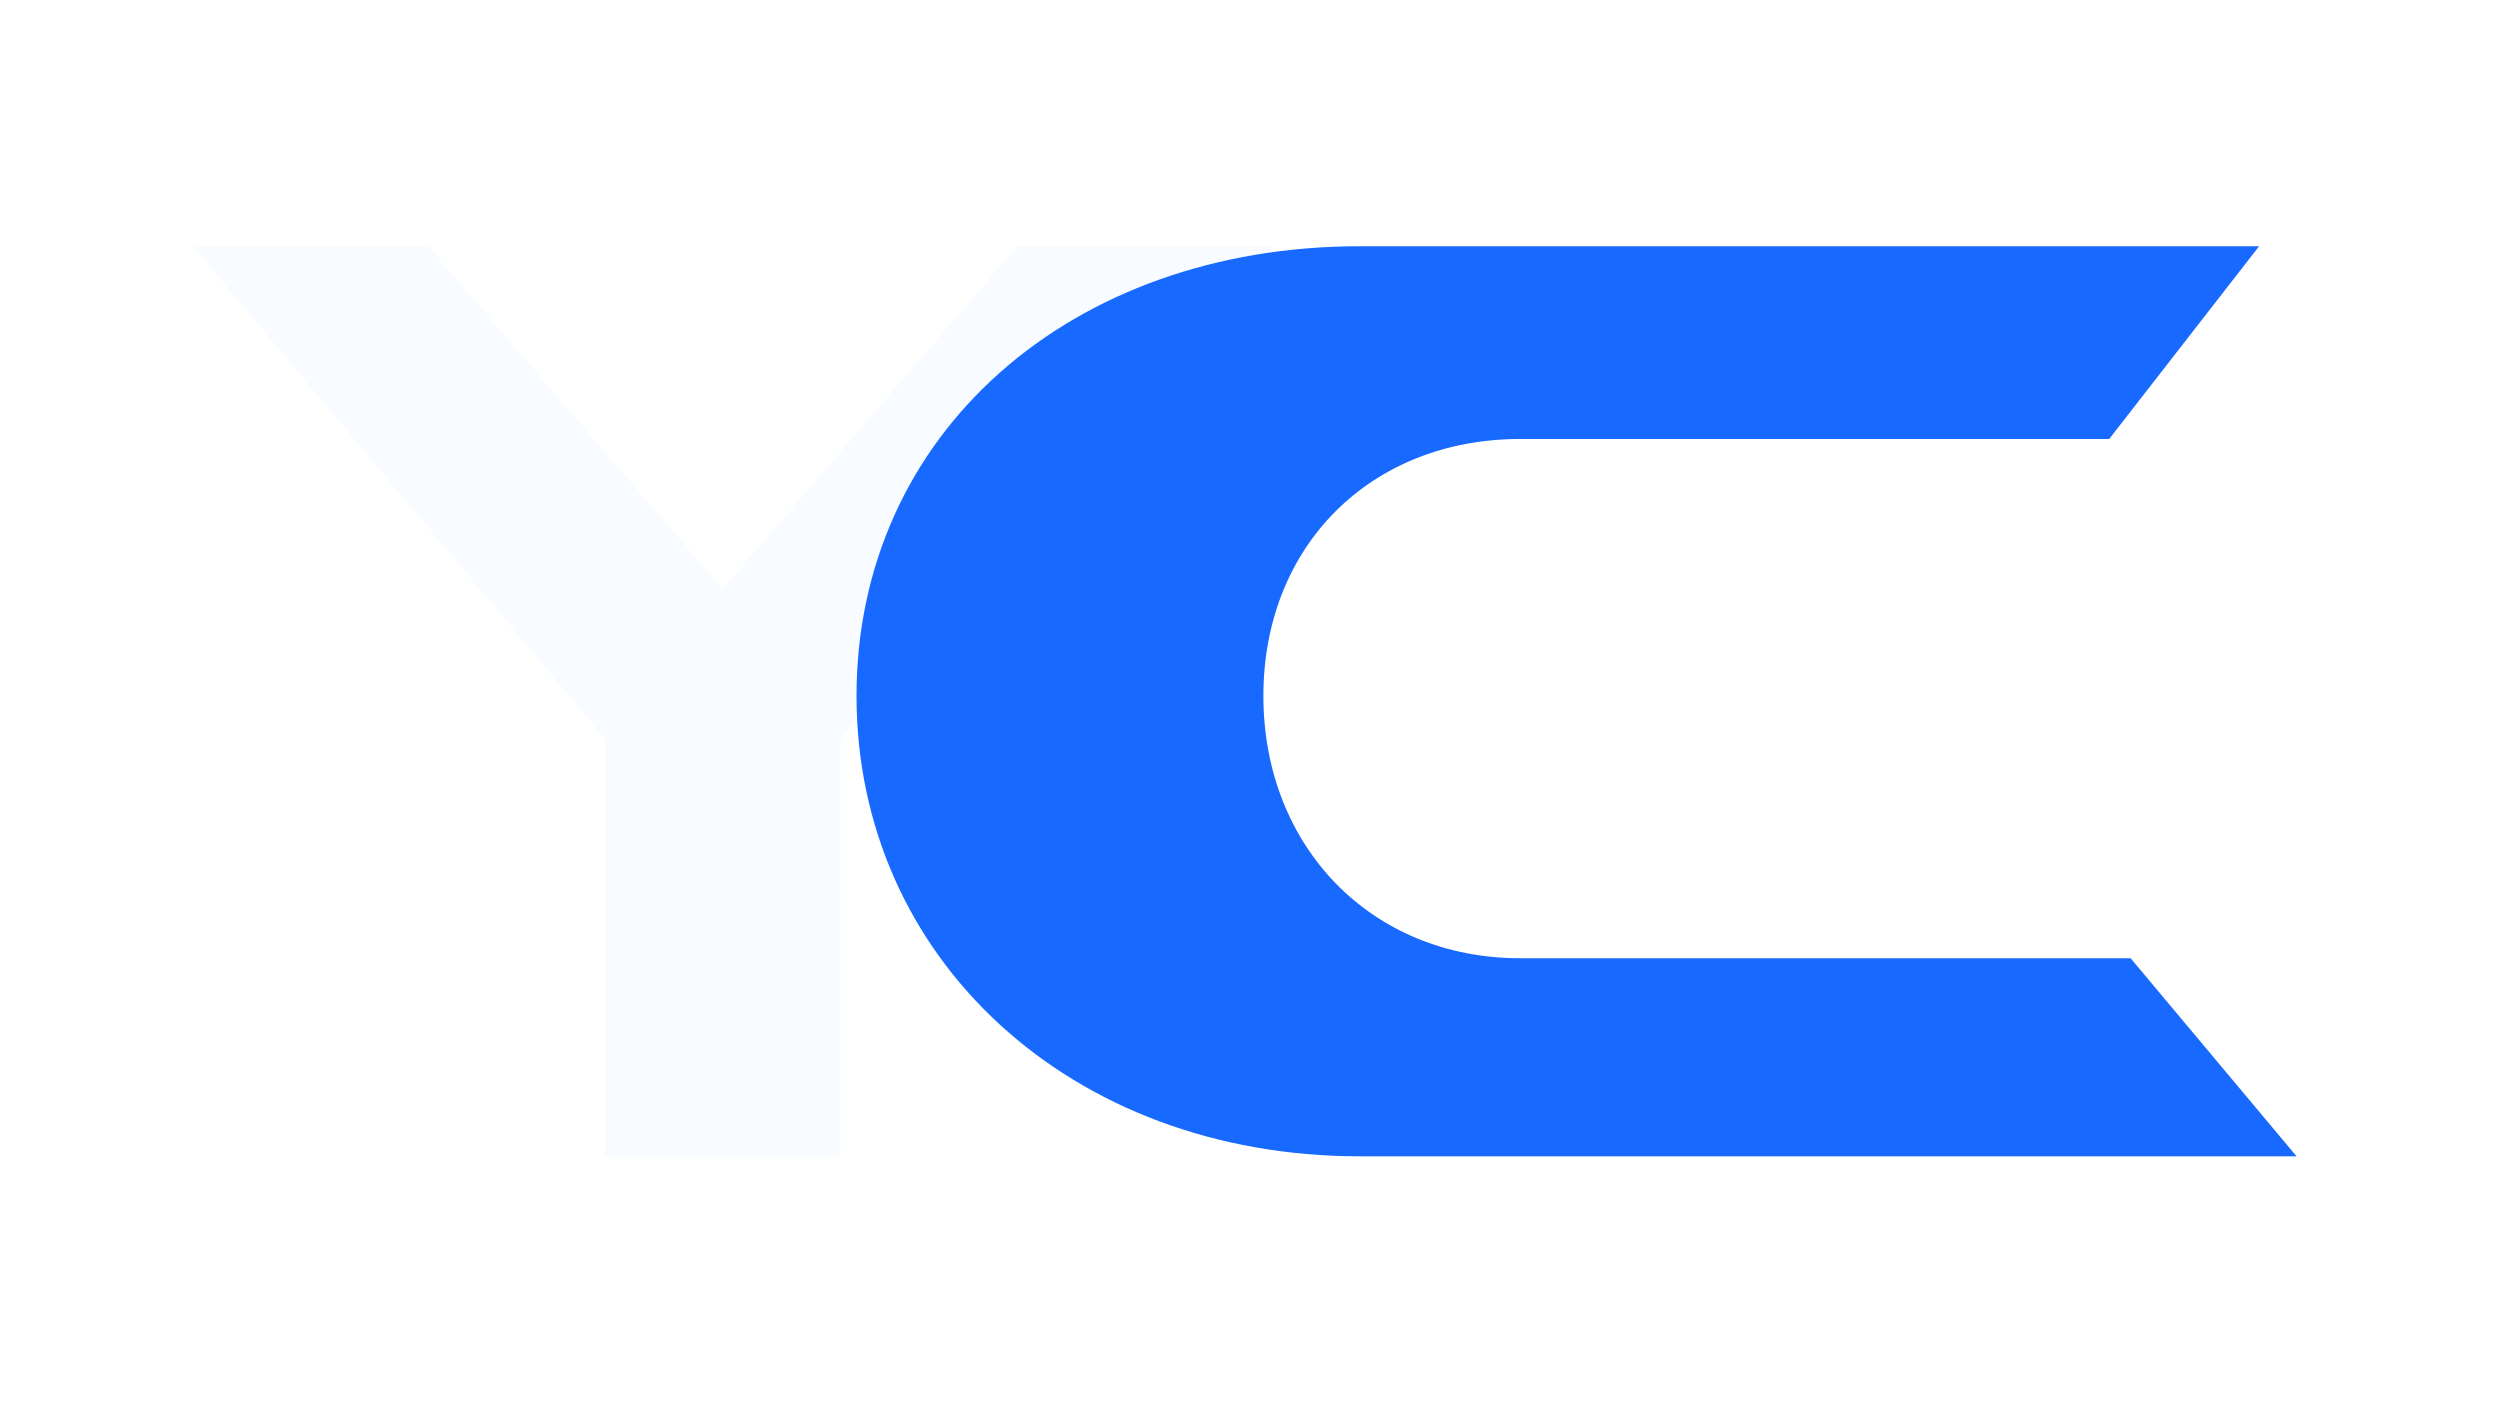
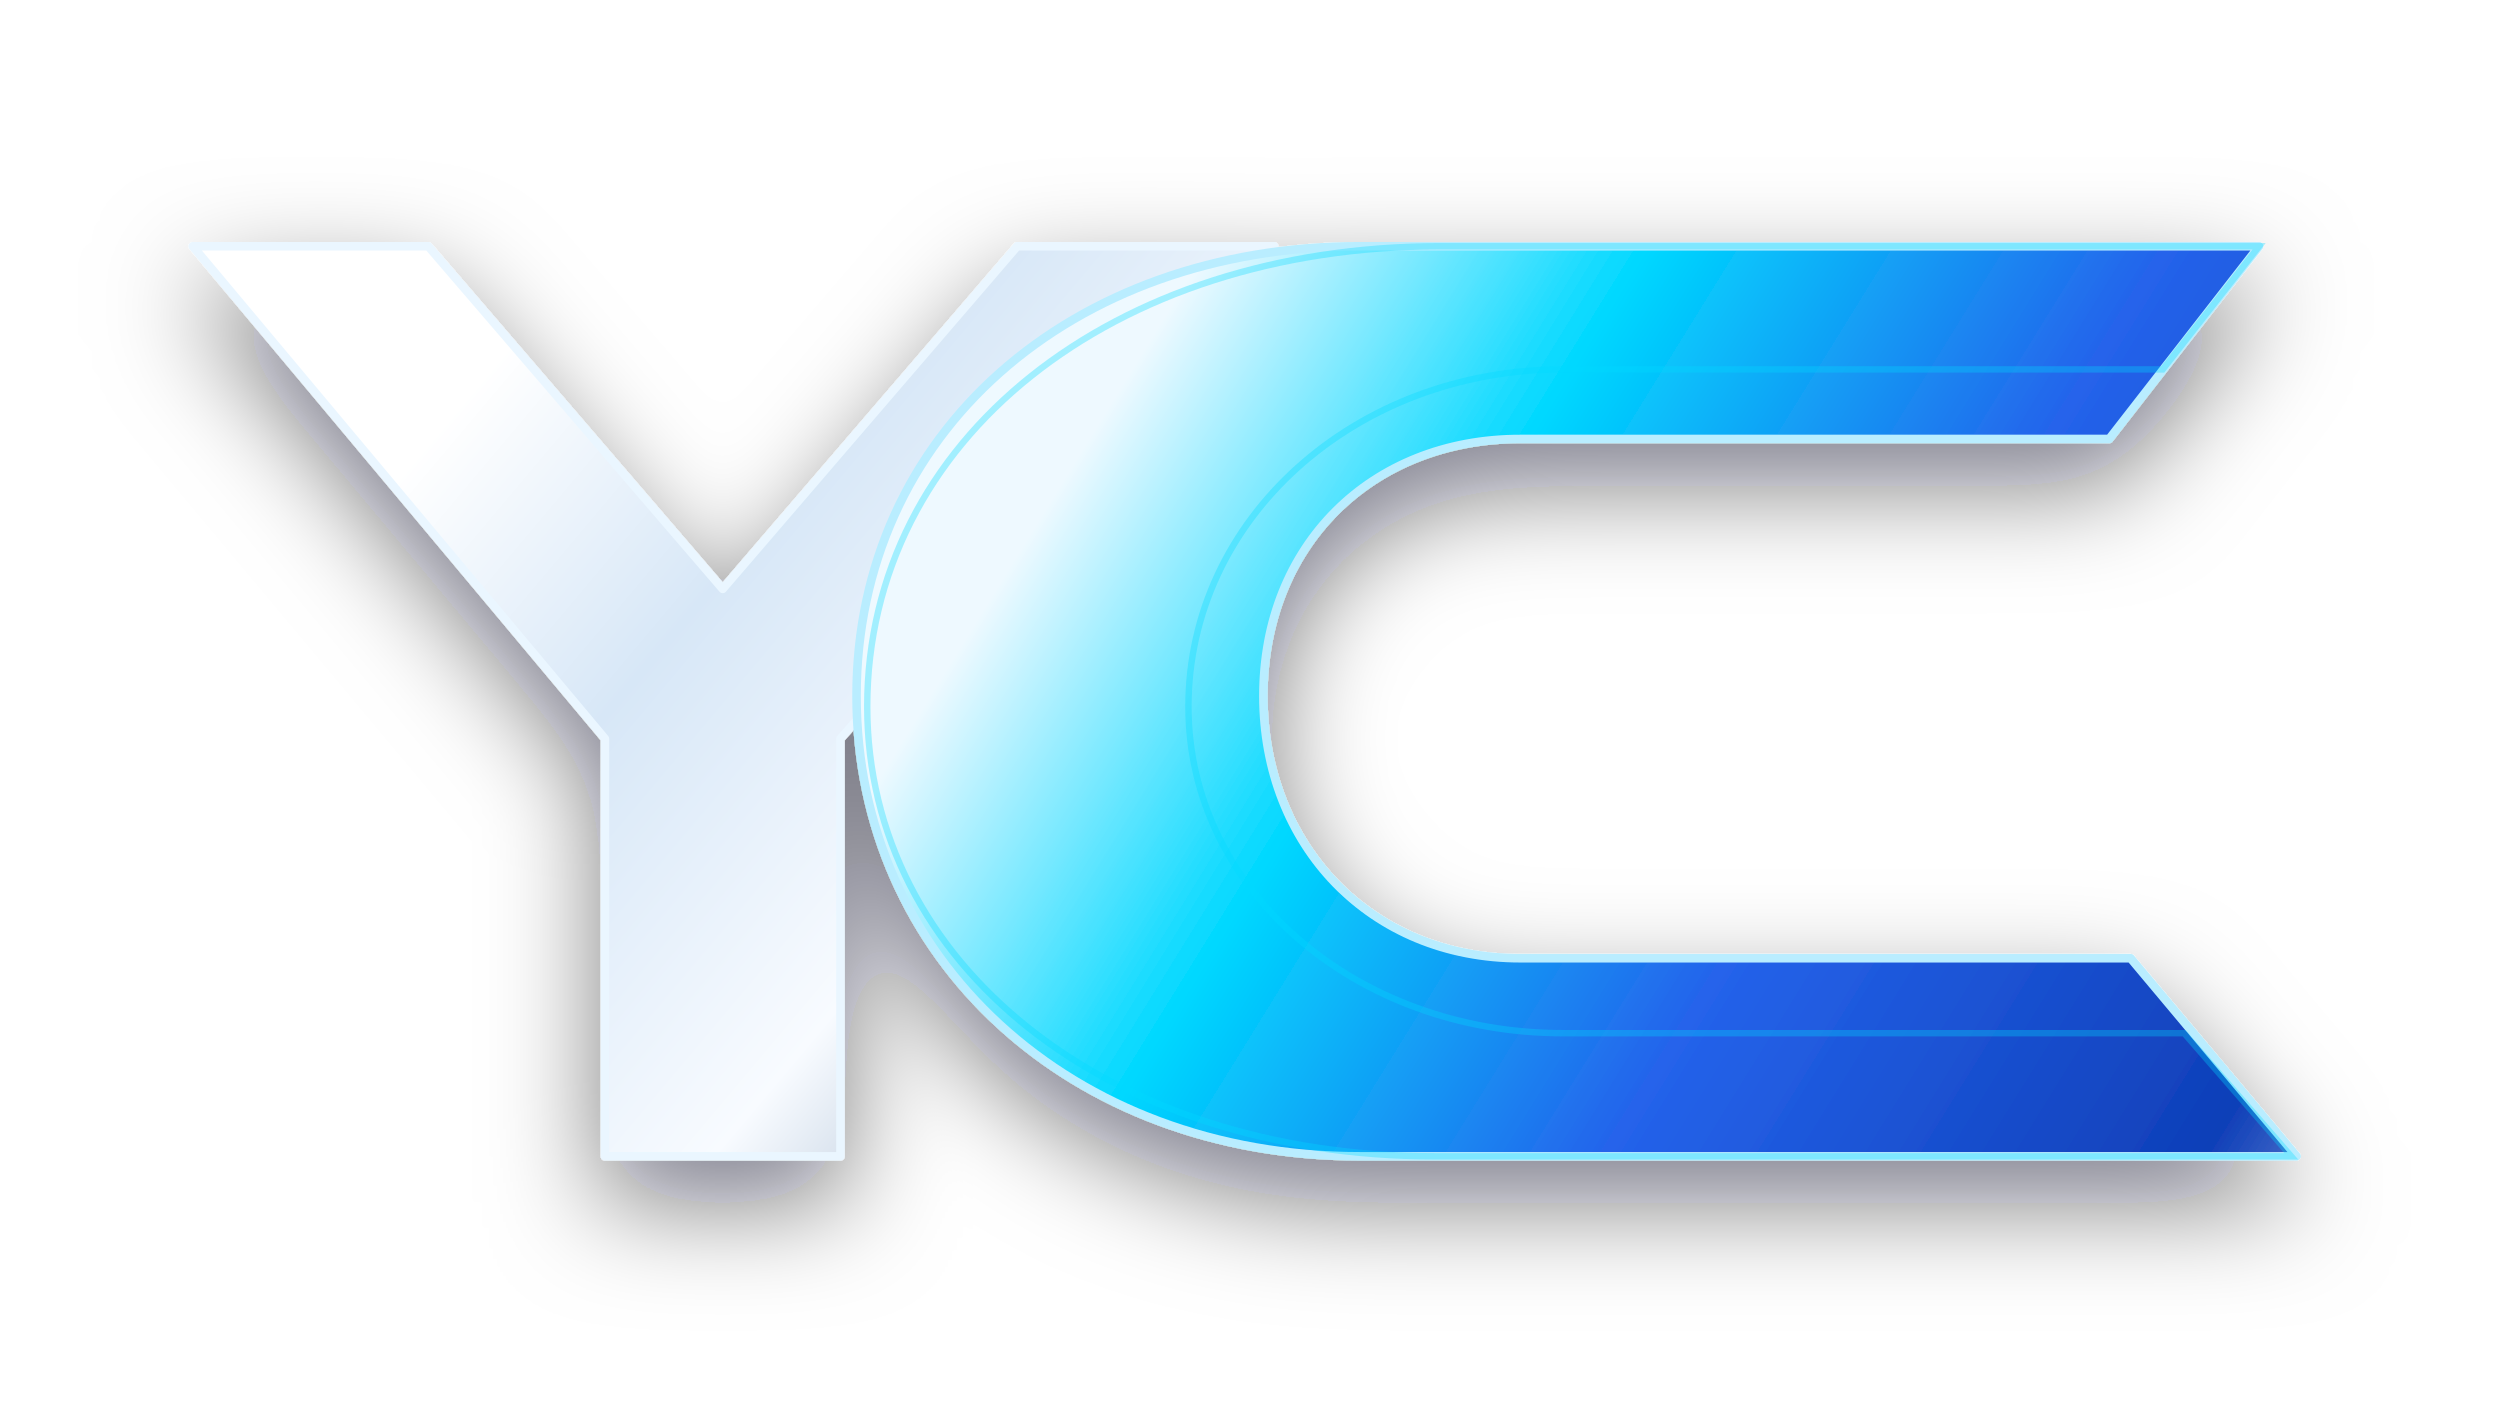
- <svg xmlns="http://www.w3.org/2000/svg" width="467" height="262" viewBox="0 0 467 262" role="img" aria-labelledby="ycMarkTitle">
-   <g transform="translate(36 46)">
-     <path d="M0 0h44l55 64L154 0h48L121 92v78H77V92L0 0Z" fill="#f8fbff" />
-     <path d="M218 0h168l-28 36H248c-28 0-48 20-48 48s20 49 48 49h114l31 37H218c-54 0-94-37-94-86S164 0 218 0Z" fill="#1769ff" />
+ <svg xmlns="http://www.w3.org/2000/svg" width="467" height="262" viewBox="0 0 467 262" role="img" aria-labelledby="ycMarkTitle ycMarkDesc">
+   <defs>
+     <linearGradient id="ycMetal" x1="36" x2="238" y1="46" y2="216" gradientUnits="userSpaceOnUse">
+       <stop offset="0" stop-color="#ffffff" />
+       <stop offset="0.22" stop-color="#d7e7f7" />
+       <stop offset="0.48" stop-color="#f8fbff" />
+       <stop offset="0.72" stop-color="#8fa8c4" />
+       <stop offset="1" stop-color="#ffffff" />
+     </linearGradient>
+     <linearGradient id="ycBlueMetal" x1="160" x2="430" y1="48" y2="215" gradientUnits="userSpaceOnUse">
+       <stop offset="0" stop-color="#eef9ff" />
+       <stop offset="0.22" stop-color="#00d8ff" />
+       <stop offset="0.48" stop-color="#2563eb" />
+       <stop offset="0.78" stop-color="#0f3fb8" />
+       <stop offset="1" stop-color="#f8fbff" />
+     </linearGradient>
+     <filter id="ycGlow" x="-20%" y="-28%" width="140%" height="156%" color-interpolation-filters="sRGB">
+       <feDropShadow dx="0" dy="0" stdDeviation="5" flood-color="#00d8ff" flood-opacity="0.42" />
+       <feDropShadow dx="0" dy="8" stdDeviation="10" flood-color="#000716" flood-opacity="0.5" />
+     </filter>
+   </defs>
+   <g filter="url(#ycGlow)" transform="translate(36 46)">
+     <path d="M0 0h44l55 64L154 0h48L121 92v78H77V92L0 0Z" fill="url(#ycMetal)" stroke="#eaf6ff" stroke-width="1.6" stroke-linejoin="round" />
+     <path d="M218 0h168l-28 36H248c-28 0-48 20-48 48s20 49 48 49h114l31 37H218c-54 0-94-37-94-86S164 0 218 0Z" fill="url(#ycBlueMetal)" stroke="#b9edff" stroke-width="1.6" stroke-linejoin="round" />
  </g>
+   <path d="M269 46h153l-18 23H292c-39 0-70 28-70 63 0 34 31 61 70 61h116l20 23H268c-61 0-106-36-106-84 0-50 46-86 107-86Z" fill="none" stroke="#00d8ff" stroke-width="1.2" stroke-opacity="0.32" />
</svg>
